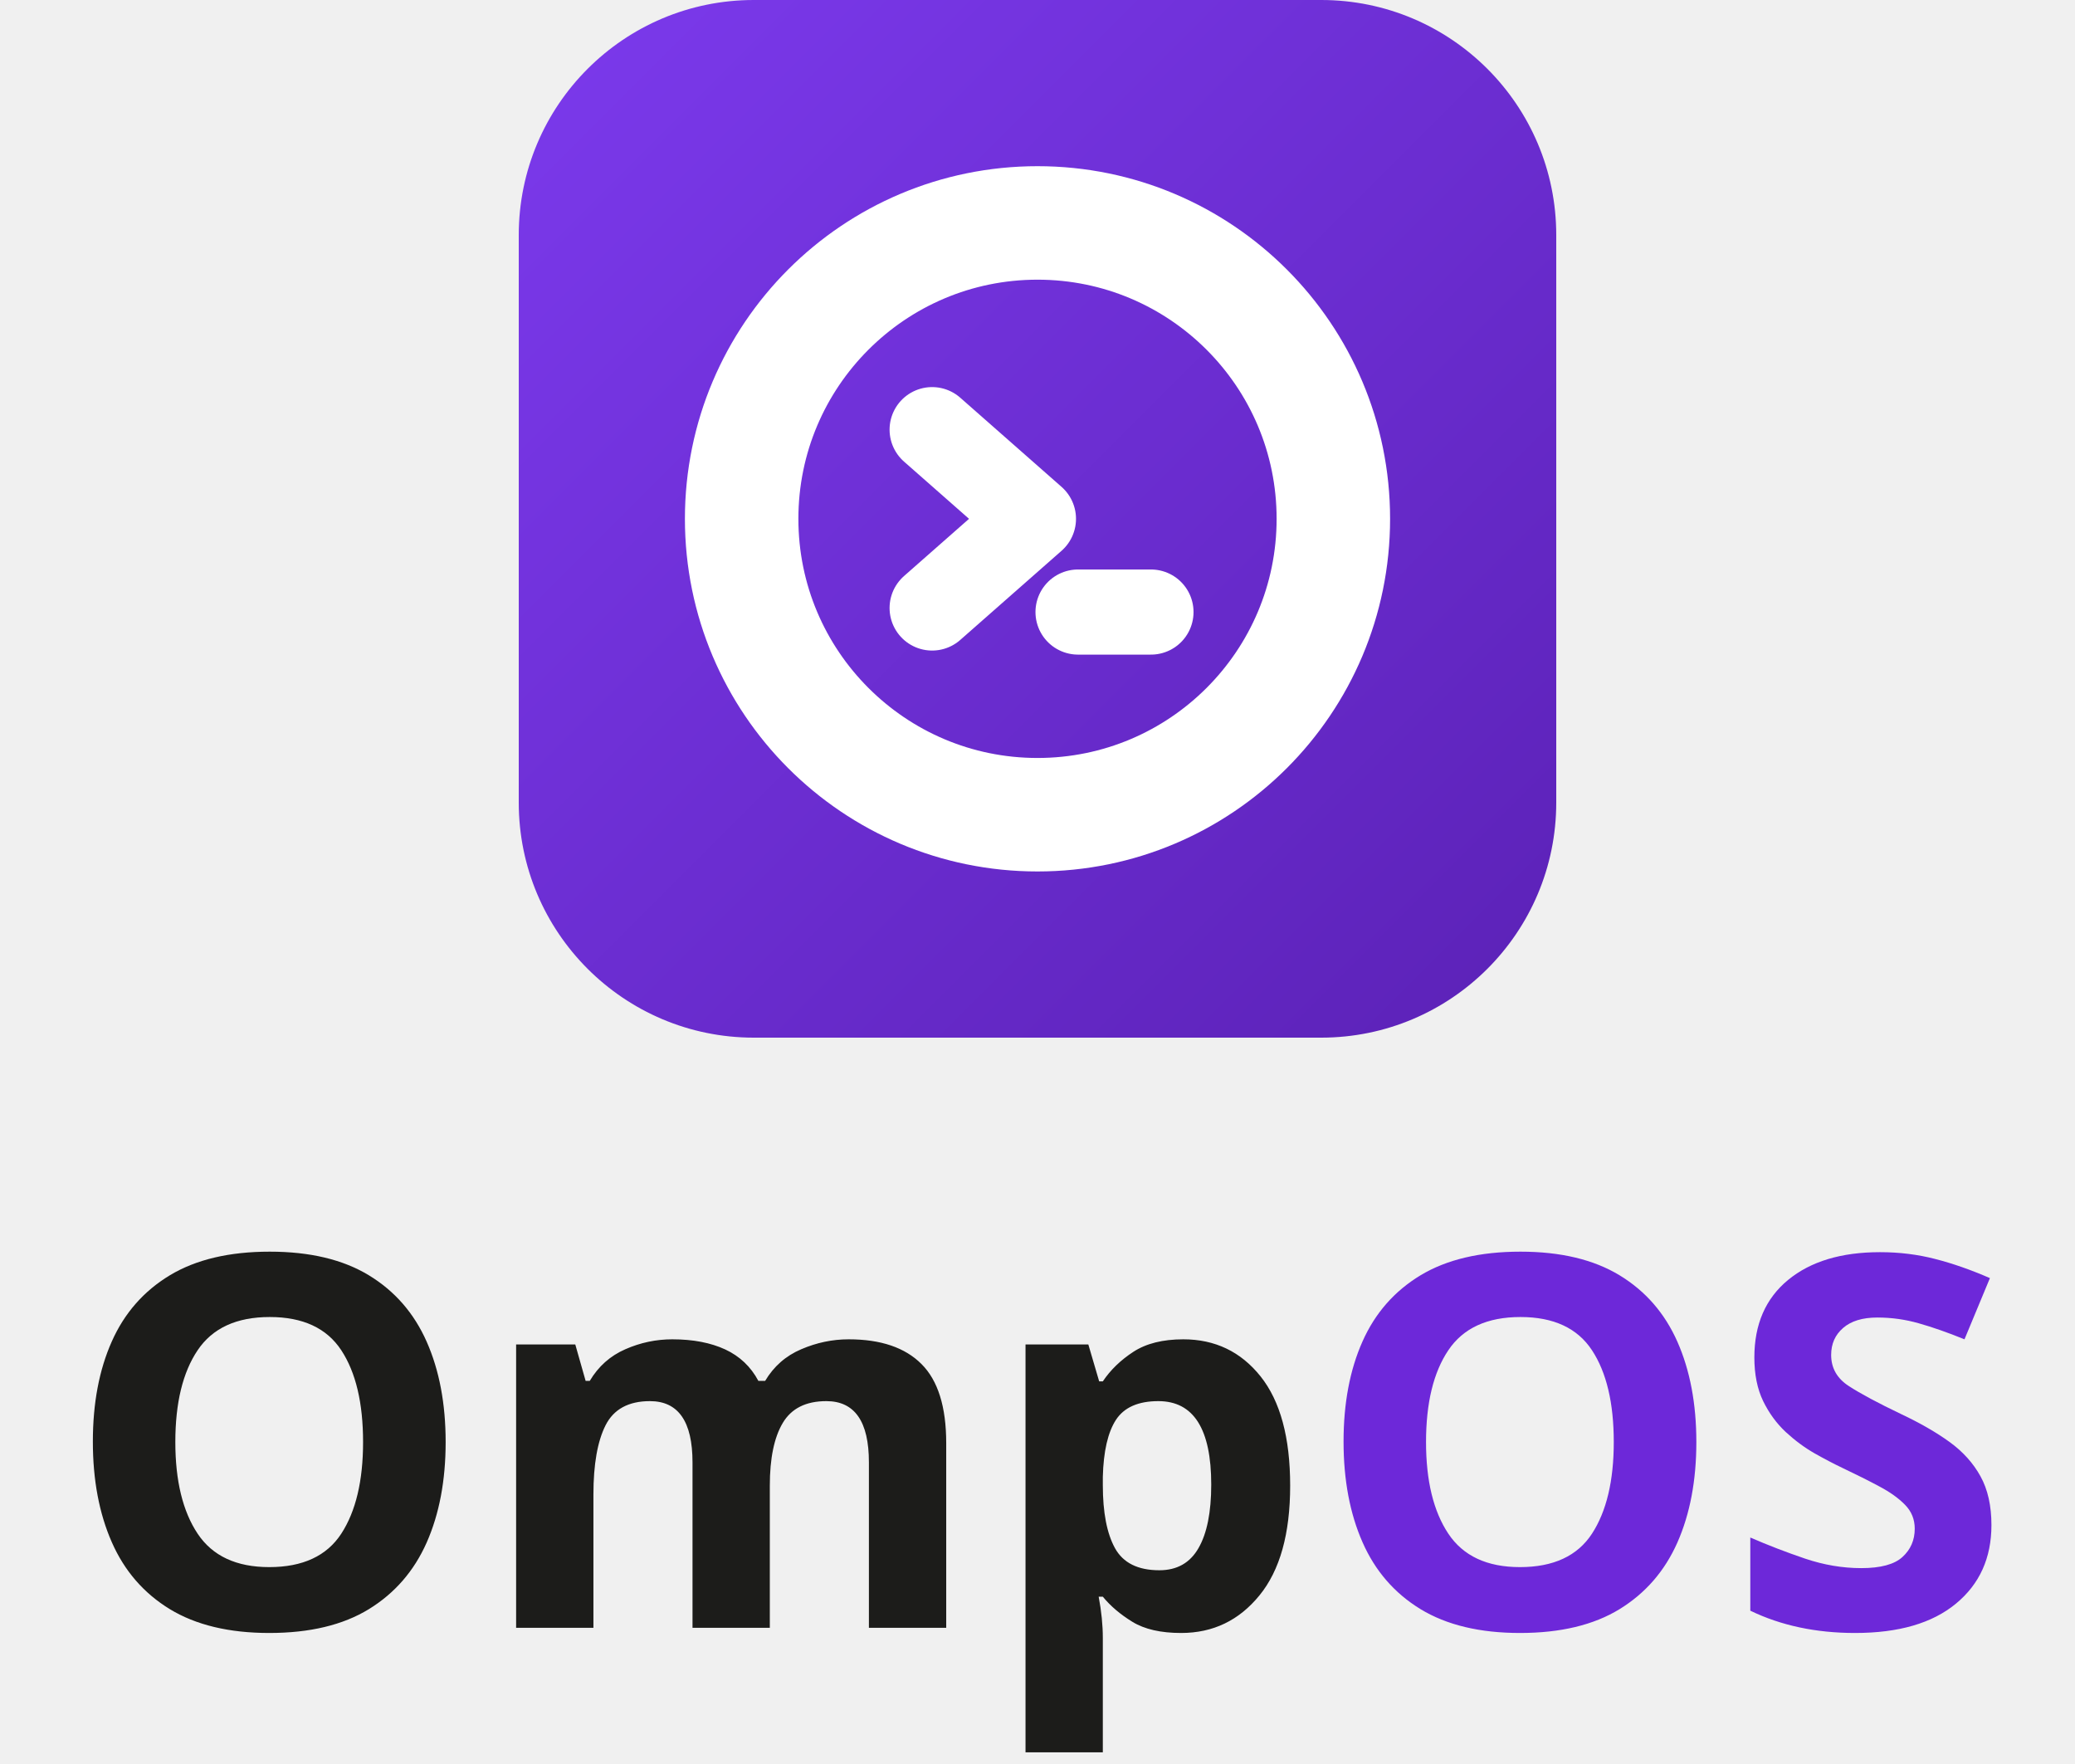
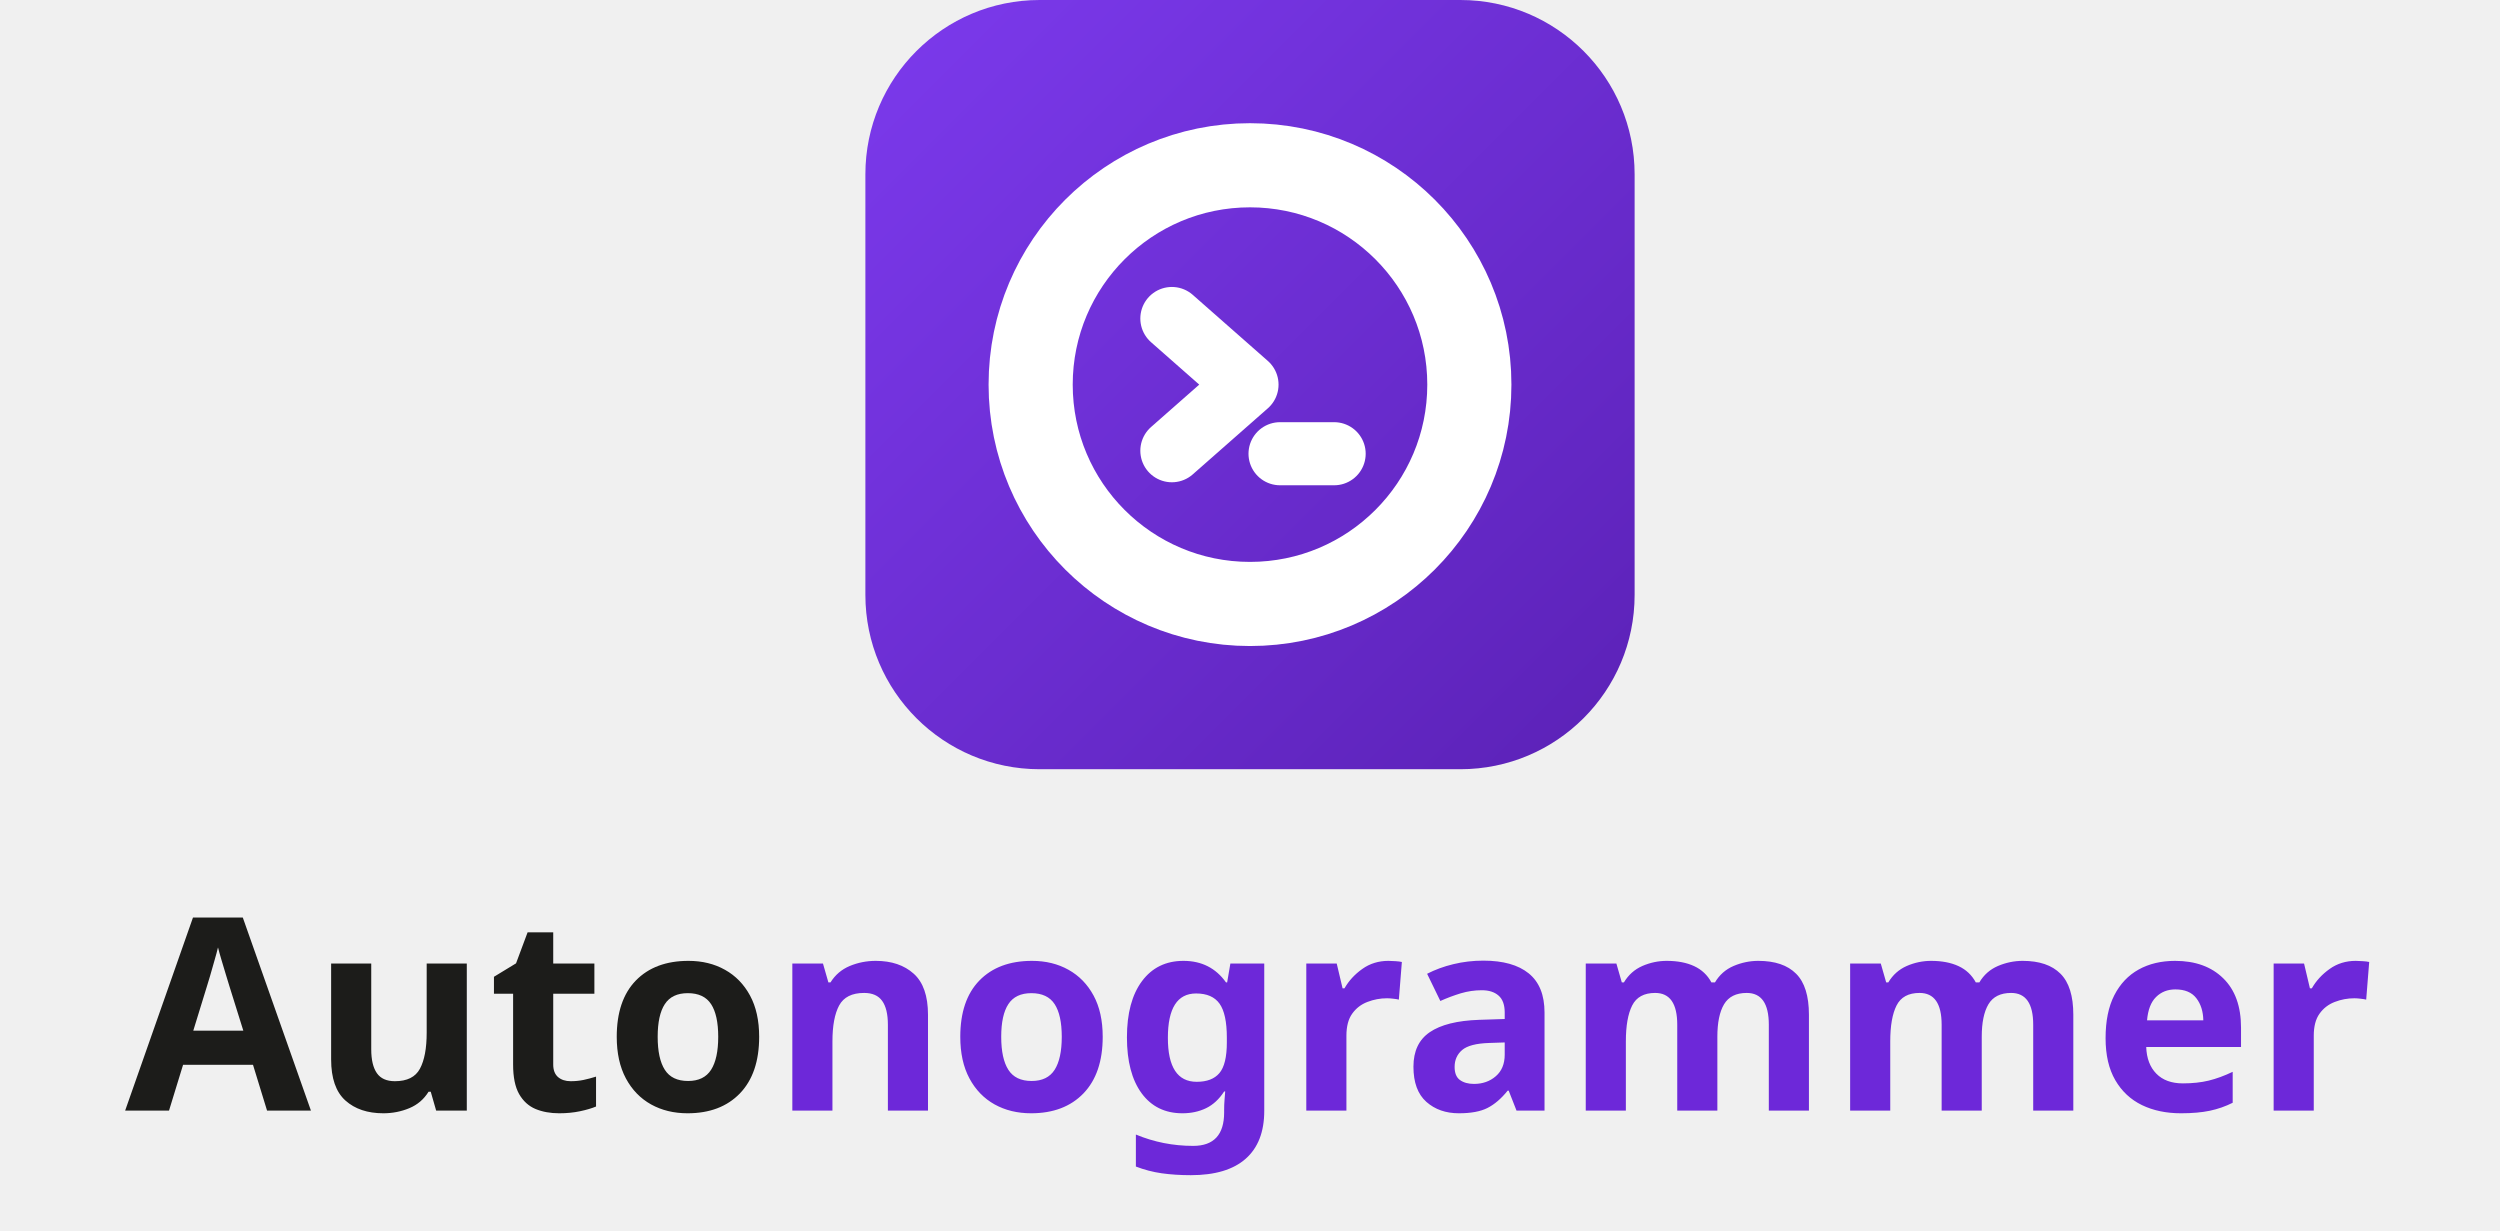
- <svg xmlns="http://www.w3.org/2000/svg" viewBox="0 0 320 272" width="320" height="272">
+ <svg xmlns="http://www.w3.org/2000/svg" viewBox="0 0 520 256" width="520" height="256">
  <defs>
    <linearGradient id="tile" x1="0" y1="0" x2="1" y2="1">
      <stop offset="0" stop-color="#7c3aed" />
      <stop offset="1" stop-color="#5b21b6" />
    </linearGradient>
  </defs>
-   <g transform="translate(80 0) scale(0.3125)">
+   <g transform="translate(180 0) scale(0.3125)">
    <rect width="512" height="512" rx="116" fill="url(#tile)" />
    <g fill="none" stroke="#ffffff" stroke-linecap="round" stroke-linejoin="round">
      <circle cx="256" cy="256" r="146" stroke-width="56" />
      <path d="M204 212L254 256L204 300" stroke-width="42" />
      <path d="M276 302H312" stroke-width="42" />
    </g>
  </g>
-   <text x="160" y="251" text-anchor="middle" font-family="Anybody" font-weight="600" font-size="80" fill="#1c1c1a">Omp<tspan fill="#6d28d9">OS</tspan>
+   <text x="260" y="231" text-anchor="middle" font-family="Anybody" font-weight="600" font-size="56" fill="#1c1c1a">Auto<tspan fill="#6d28d9">nogrammer</tspan>
  </text>
</svg>
